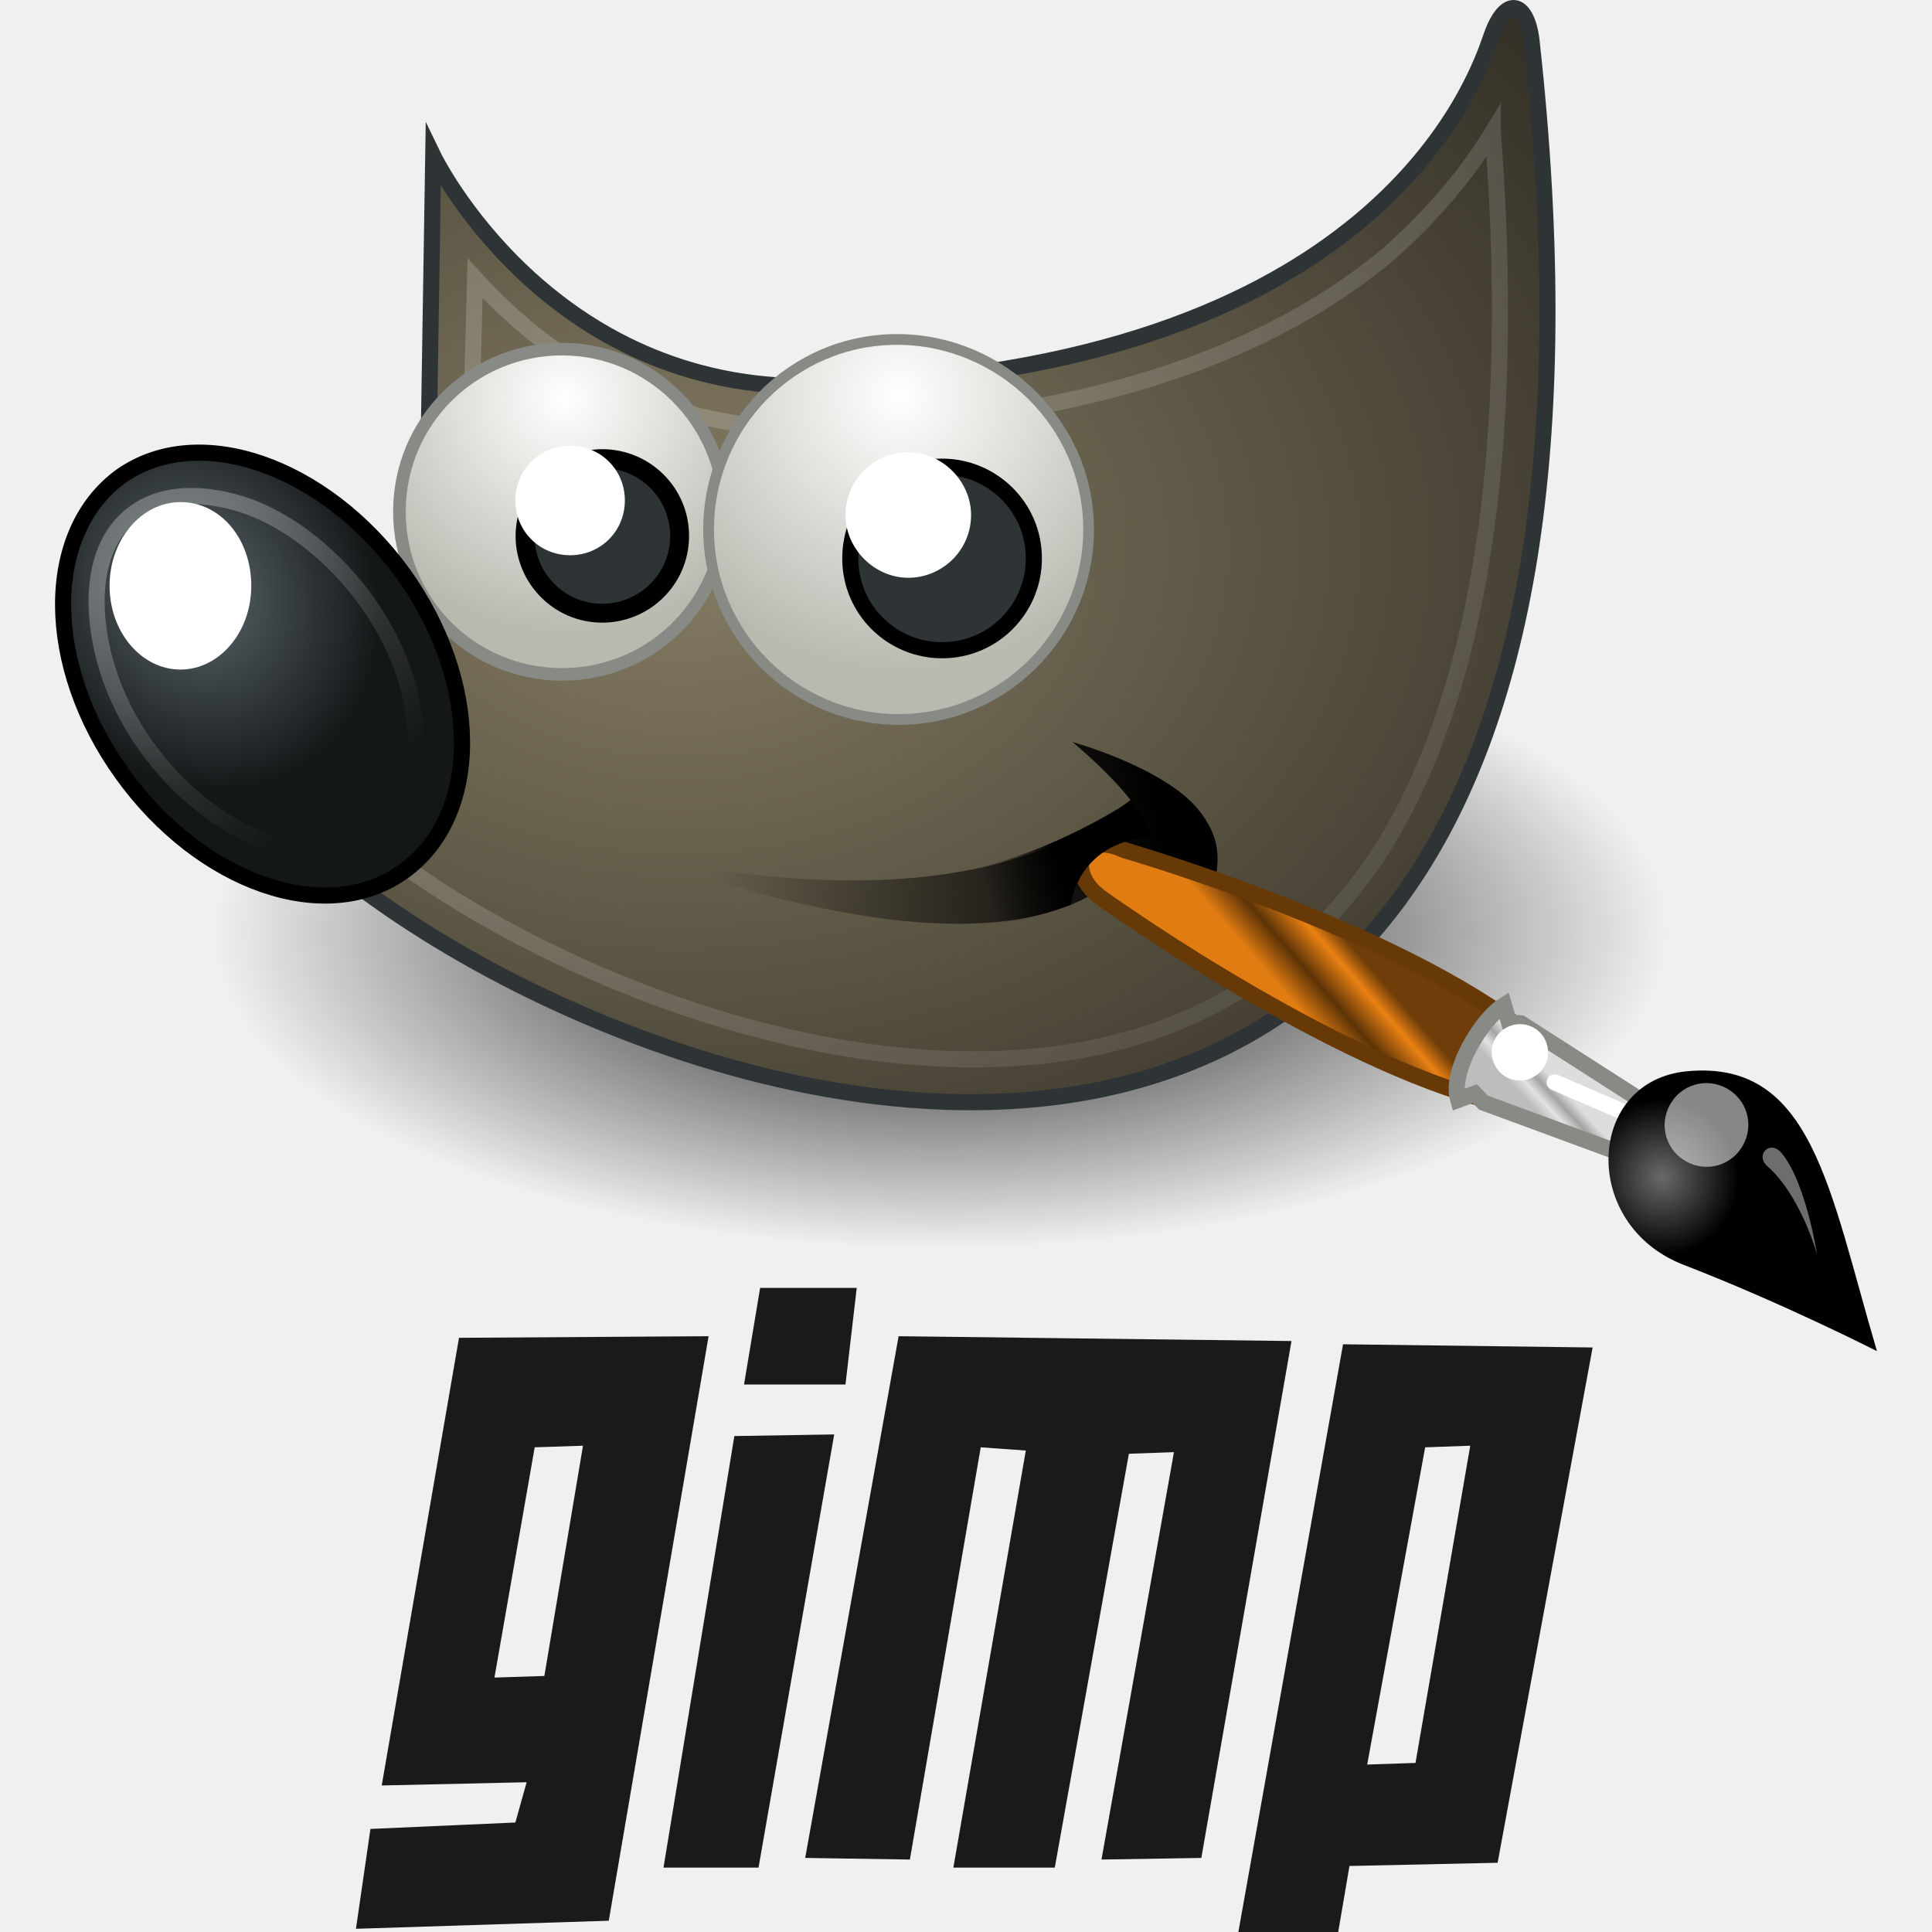
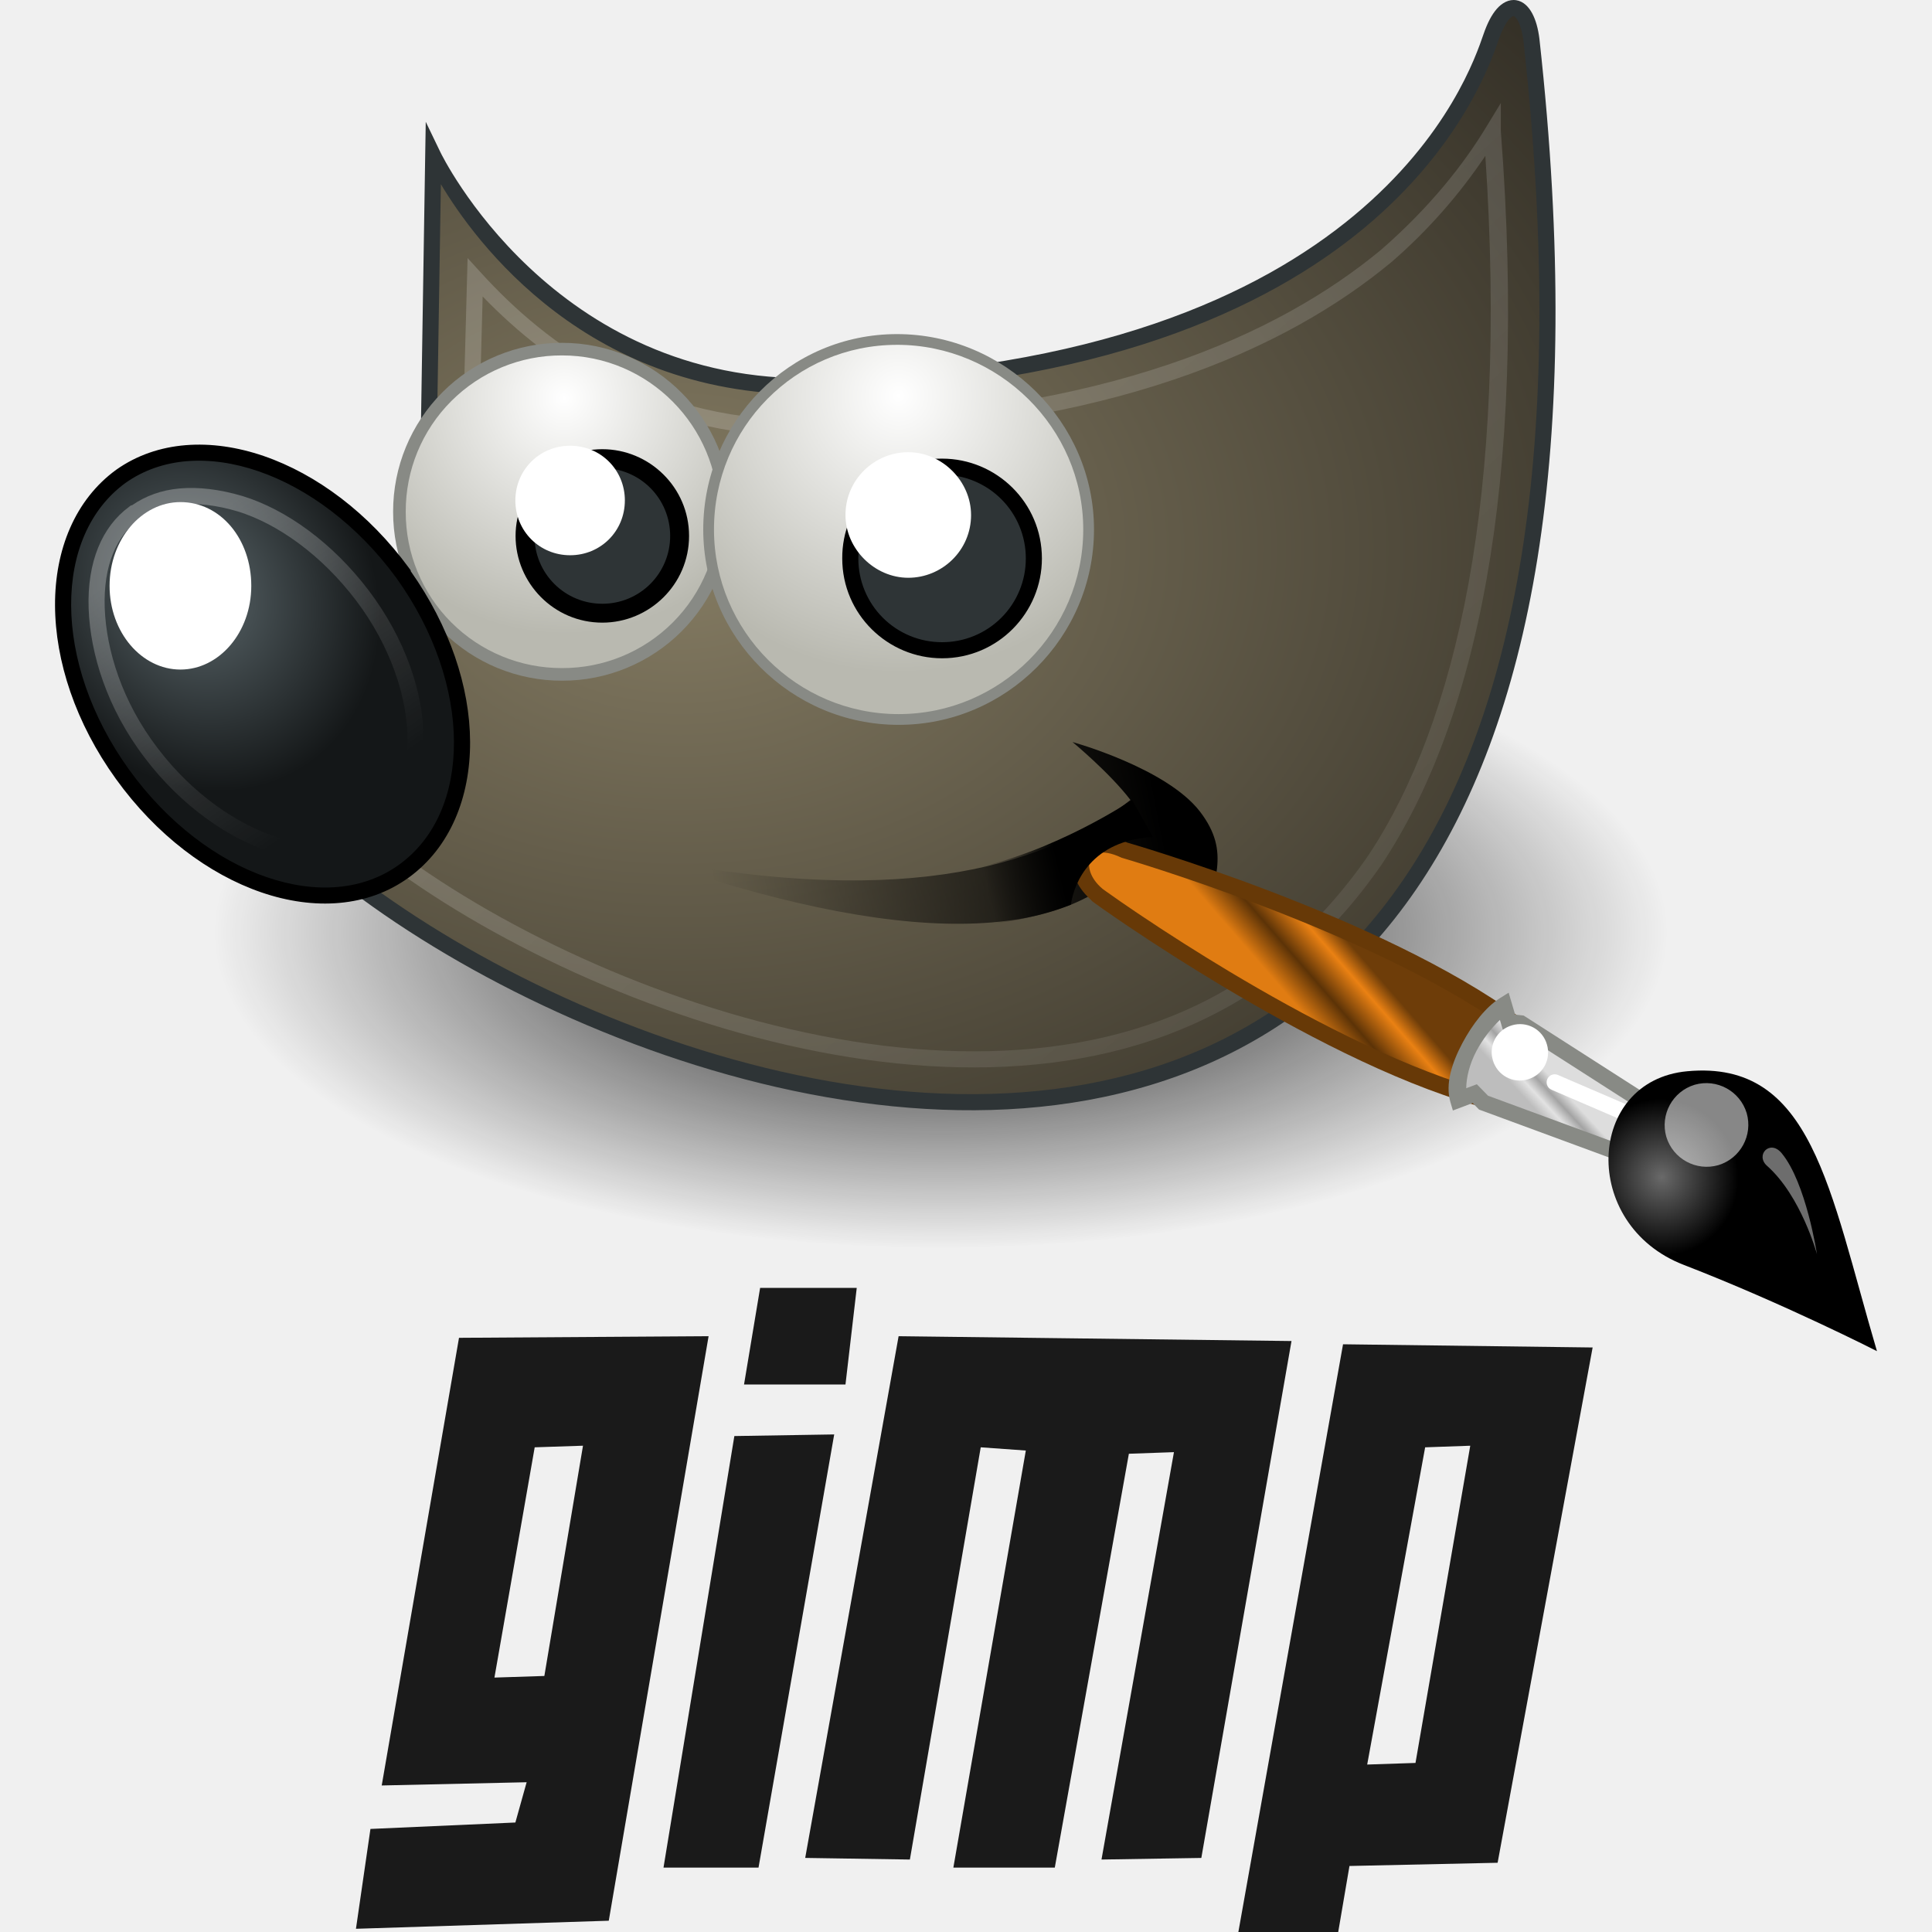
<svg xmlns="http://www.w3.org/2000/svg" viewBox="0 0 128 128">
+   <defs>
+     <linearGradient id="i" x1="1915.16" x2="1892.237" y1="-1061.496" y2="-1081.433" gradientTransform="matrix(.17637 0 0 -.17637 -250.534 -127.211)" gradientUnits="userSpaceOnUse">
+       <stop offset="0" stop-color="#6E3D09" />
+       <stop offset=".242" stop-color="#EA8113" />
+       <stop offset=".621" stop-color="#5C3307" />
+       <stop offset="1" stop-color="#E07C12" />
+     </linearGradient>
+     <linearGradient id="j" x1="2014.528" x2="2023.719" y1="-1149.438" y2="-1140.932" gradientTransform="matrix(.17637 0 0 -.17637 -252.421 -127.965)" gradientUnits="userSpaceOnUse">
+       <stop offset="0" stop-color="#BDBDBD" />
+       <stop offset=".333" stop-color="#E2E2E2" />
+       <stop offset=".667" stop-color="#A3A3A3" />
+       <stop offset="1" stop-color="#ddd" />
+     </linearGradient>
+     <linearGradient id="l" x1="2769.363" x2="2755.794" y1="1.109" y2="12.318" gradientTransform="matrix(.13317 .06972 .06972 -.13317 -251.91 -117.08)" gradientUnits="userSpaceOnUse">
+       <stop offset="0" stop-color="#fff" />
+       <stop offset="1" stop-color="#fff" stop-opacity="0" />
+     </linearGradient>
+     <radialGradient id="k" cx="1284.155" cy="-757.829" r="18.754" gradientTransform="matrix(.271 .00194 -.00198 -.27664 -239.408 -134.152)" gradientUnits="userSpaceOnUse">
+       <stop offset="0" stop-color="#696969" />
+       <stop offset="1" />
+     </radialGradient>
+   </defs>
  <radialGradient id="a" cx="359.596" cy="-303.644" r="45.158" gradientTransform="matrix(1.06683 0 0 -.46407 -321.297 -79.128)" gradientUnits="userSpaceOnUse">
    <stop offset="0" />
    <stop offset="1" stop-opacity="0" />
  </radialGradient>
  <radialGradient id="b" cx="202.968" cy="-16.74" r="47.581" gradientTransform="matrix(1.8915 0 0 -1.38368 -338.863 13.165)" gradientUnits="userSpaceOnUse">
    <stop offset="0" stop-color="#857C63" />
    <stop offset="1" stop-color="#221F19" />
  </radialGradient>
  <linearGradient id="c" x1="377.399" x2="349.841" y1="-70.445" y2="-75.913" gradientTransform="matrix(1.06683 0 0 -1.06683 -325.524 -19.92)" gradientUnits="userSpaceOnUse">
    <stop offset="0" />
    <stop offset="1" stop-opacity="0" />
  </linearGradient>
  <linearGradient id="d" x1="349.459" x2="407.97" y1="-38.103" y2="-104.522" gradientTransform="matrix(1.06683 0 0 -1.06683 -321.43 -20.29)" gradientUnits="userSpaceOnUse">
    <stop offset="0" stop-color="#fff" />
    <stop offset="1" stop-color="#fff" stop-opacity="0" />
  </linearGradient>
  <radialGradient id="e" cx="260.968" cy="17.46" r="8.698" gradientTransform="matrix(1.79761 0 0 -1.79761 -431.74 57.763)" gradientUnits="userSpaceOnUse">
    <stop offset="0" stop-color="#fff" />
    <stop offset="1" stop-color="#B9B9B0" />
  </radialGradient>
  <radialGradient id="f" cx="209.674" cy="-170.214" r="11.954" gradientTransform="matrix(.85027 -.49074 -.57289 -.99322 -262.886 -26.976)" gradientUnits="userSpaceOnUse">
    <stop offset="0" stop-color="#5B676B" />
    <stop offset="1" stop-color="#141718" />
  </radialGradient>
  <linearGradient id="g" x1="157.619" x2="156.868" y1="-207.564" y2="-226.784" gradientTransform="matrix(.852 -.64203 -.64203 -.852 -256.764 -39.57)" gradientUnits="userSpaceOnUse">
    <stop offset="0" stop-color="#fff" />
    <stop offset="1" stop-color="#fff" stop-opacity="0" />
  </linearGradient>
  <radialGradient id="h" cx="238.858" cy="30.974" r="8.698" gradientTransform="matrix(2.1102 0 0 -2.1102 -444.498 91.588)" gradientUnits="userSpaceOnUse">
    <stop offset="0" stop-color="#fff" />
    <stop offset="1" stop-color="#B9B9B0" />
  </radialGradient>
  <linearGradient id="m" x1="367.057" x2="362.519" y1="-72.712" y2="-73.805" gradientTransform="matrix(1.06683 0 0 -1.06683 -321.43 -20.29)" gradientUnits="userSpaceOnUse">
    <stop offset="0" />
    <stop offset="1" stop-opacity="0" />
  </linearGradient>
  <path fill="url(#a)" d="M110.53 61.75c0 11.521-21.55 20.91-48.221 20.91-26.671 0-48.221-9.388-48.221-20.91s21.55-20.91 48.22-20.91c26.672 0 48.222 9.388 48.222 20.91z" />
-   <path fill="url(#b)" stroke="#2e3436" stroke-miterlimit="10" stroke-width="1.067" d="M28.704 10.328s7.574 15.683 25.39 15.256c37.233-.96 43.74-20.376 44.7-23.15.96-2.774 2.348-2.347 2.668.213 12.162 110.097-84.173 62.837-87.587 44.167 19.096-5.548 14.509-16.323 14.509-16.323Z" />
+   <path fill="url(#b)" d="M28.704 10.328s7.574 15.683 25.39 15.256c37.233-.96 43.74-20.376 44.7-23.15.96-2.774 2.348-2.347 2.668.213 12.162 110.097-84.173 62.837-87.587 44.167 19.096-5.548 14.509-16.323 14.509-16.323z" />
+   <path fill="#2e3436" d="M100.451.014c-.483-.077-.943.182-1.283.572-.34.39-.625.939-.879 1.674-.484 1.398-2.284 6.782-8.584 12.02-6.3 5.236-17.1 10.293-35.623 10.77-17.5.42-24.898-14.954-24.898-14.954l-.977-2.026-.037 2.25-.32 20.276.043.103s1.068 2.488-.104 5.69c-1.172 3.201-4.614 7.167-14.062 9.912l-.463.135.086.474c.463 2.533 2.415 5.359 5.394 8.264 2.98 2.905 7.008 5.874 11.701 8.56 9.388 5.374 21.436 9.621 33.055 9.817 11.62.195 22.847-3.714 30.328-14.63 7.481-10.915 11.213-28.737 8.164-56.333V2.58c-.086-.685-.241-1.246-.476-1.687-.236-.442-.582-.803-1.065-.88zm-.166 1.052c.024.004.144.056.29.329.143.27.282.72.357 1.31 3.032 27.452-.717 45.009-7.985 55.613-7.268 10.605-18.059 14.358-29.43 14.166-11.37-.19-23.285-4.377-32.54-9.675-4.628-2.65-8.592-5.576-11.487-8.399-2.734-2.666-4.396-5.215-4.912-7.293 9.178-2.8 12.934-6.868 14.213-10.361 1.245-3.4.231-6.03.127-6.291l.291-18.262c2.193 3.667 9.754 14.277 24.898 13.914 18.709-.482 29.778-5.613 36.28-11.017 6.502-5.405 8.436-11.115 8.912-12.49.225-.653.473-1.093.674-1.323.2-.23.288-.224.312-.22z" />
  <path fill="url(#c)" d="M42.786 56.842c17.816 3.52 26.884.214 32.111-3.84-1.386-1.814-3.84-3.84-3.84-3.84s6.188 1.706 8.428 4.586c2.134 2.774.853 4.588.213 8.108-1.28-3.2-3.627-4.374-3.947-5.654-4.694 6.721-16.536 6.401-32.965.64z" />
-   <path fill="none" stroke="url(#d)" stroke-miterlimit="10" stroke-width="1.067" d="M98.901 8.728c-1.493 2.454-3.734 5.334-7.04 8.215-6.935 5.76-18.564 10.988-37.66 11.415-11.202.32-18.35-5.12-22.724-9.922l-.32 11.842c.32 1.067 1.067 3.627-.213 7.148-1.387 3.734-5.654 7.681-13.122 10.562.64 1.387 1.28 2.773 3.307 4.694 2.667 2.667 6.508 5.547 10.989 8.108 8.96 5.12 20.59 9.174 31.471 9.388 10.882.213 20.697-3.307 27.524-13.229 6.081-9.175 9.602-24.644 7.788-48.22z" opacity=".185" />
-   <path fill="url(#e)" stroke="#888a85" stroke-miterlimit="10" stroke-width=".835" d="M48.013 33.905c0 5.975-4.8 10.775-10.775 10.775s-10.775-4.8-10.775-10.775S31.264 23.13 37.238 23.13s10.775 4.908 10.775 10.775z" />
-   <path fill="url(#f)" stroke="#000" stroke-miterlimit="10" stroke-width="1.067" d="M26.677 37.96c5.227 7.254 5.227 16.002.106 19.736-5.12 3.734-13.442.853-18.67-6.401-5.227-7.255-5.227-16.003-.106-19.737 5.12-3.627 13.442-.746 18.67 6.401Z" />
-   <path fill="#2e3436" stroke="#000" stroke-miterlimit="10" stroke-width="1.252" d="M45.026 35.506c0 2.88-2.347 5.12-5.12 5.12-2.881 0-5.121-2.347-5.121-5.12 0-2.774 2.347-5.121 5.12-5.121 2.774 0 5.121 2.24 5.121 5.12z" />
-   <path fill="none" stroke="url(#g)" stroke-miterlimit="10" stroke-width="1.067" d="M8.86 34.012c-1.6 1.174-2.56 3.307-2.453 6.294.106 2.88 1.173 6.401 3.627 9.602 2.347 3.094 5.44 5.227 8.215 6.08 2.773.854 5.014.64 6.72-.64 1.708-1.28 2.561-3.52 2.561-6.4 0-2.88-1.173-6.401-3.52-9.495-2.347-3.094-5.335-5.228-8.108-6.081-2.88-.853-5.335-.64-7.041.64z" opacity=".281" />
+   <path fill="url(#d)" d="m99.434 6.824-.989 1.627c-1.465 2.409-3.67 5.244-6.931 8.086l-.004.004c-6.833 5.671-18.325 10.858-37.32 11.283h-.005c-11.022.315-18-5.011-22.314-9.748l-.892-.978-.358 13.252.025.082c.319 1.06 1.024 3.43-.203 6.808-1.305 3.514-5.433 7.404-12.812 10.25l-.531.205.238.516c.639 1.384 1.344 2.883 3.414 4.848l.006.003.004.006c2.712 2.71 6.58 5.607 11.092 8.186 9.027 5.158 20.718 9.24 31.724 9.457 11.003.215 21.046-3.389 27.975-13.459l.002-.004.004-.004c6.18-9.326 9.694-24.91 7.875-48.556zm-1.026 3.502c1.515 22.556-1.904 37.522-7.74 46.328-6.725 9.768-16.31 13.201-27.068 12.99-10.756-.211-22.325-4.236-31.217-9.318-4.446-2.54-8.255-5.4-10.877-8.021l-.004-.006-.006-.004c-1.752-1.66-2.372-2.845-2.943-4.06 7.193-2.894 11.46-6.775 12.89-10.624l.002-.002v-.002c1.302-3.58.58-6.237.246-7.36l.286-10.605c4.495 4.642 11.514 9.555 22.24 9.248 19.186-.43 30.946-5.69 37.983-11.537l.006-.004.004-.003a35.424 35.424 0 0 0 6.197-7.02z" opacity=".185" />
+   <path fill="url(#e)" d="M48.013 33.905c0 5.975-4.8 10.775-10.775 10.775-5.975 0-10.775-4.8-10.775-10.775A10.745 10.745 0 0 1 37.238 23.13c5.974 0 10.775 4.908 10.775 10.775z" />
+   <path fill="#888a85" d="M37.238 22.713a11.171 11.171 0 0 0-11.193 11.191 11.172 11.172 0 0 0 11.193 11.194A11.17 11.17 0 0 0 48.43 33.904c0-6.094-4.99-11.191-11.192-11.191zm0 .834c5.746 0 10.358 4.718 10.358 10.357a10.318 10.318 0 0 1-10.358 10.358 10.318 10.318 0 0 1-10.357-10.358 10.318 10.318 0 0 1 10.357-10.357z" />
+   <path fill="url(#f)" d="M26.677 37.96c5.227 7.254 5.227 16.002.106 19.736-5.12 3.734-13.442.853-18.67-6.401-5.227-7.255-5.227-16.003-.106-19.737 5.12-3.627 13.442-.746 18.67 6.401z" />
+   <path d="M12.299 29.494c-1.667.136-3.237.664-4.6 1.629l-.004.002-.002.002c-2.72 1.984-4.06 5.29-4.047 8.98.014 3.69 1.36 7.79 4.034 11.5 2.673 3.71 6.138 6.312 9.634 7.514 3.496 1.202 7.06.993 9.784-.994 2.72-1.984 4.06-5.29 4.047-8.98-.014-3.628-1.35-7.645-3.934-11.305v-.057l-.102-.136-.002-.004c-2.673-3.655-6.139-6.23-9.632-7.432-1.747-.6-3.51-.855-5.176-.719zm.1 1.059c1.496-.12 3.103.11 4.73.67 3.254 1.119 6.56 3.558 9.115 7.048l.002.002c2.553 3.544 3.817 7.447 3.83 10.877.013 3.432-1.207 6.366-3.607 8.116-2.396 1.747-5.555 1.964-8.807.845-3.252-1.118-6.562-3.583-9.117-7.129-2.554-3.545-3.82-7.447-3.832-10.878-.013-3.428 1.206-6.359 3.601-8.11l.004-.002c1.197-.846 2.585-1.319 4.08-1.44z" />
+   <path fill="#2e3436" d="M45.026 35.506c0 2.88-2.347 5.12-5.12 5.12-2.881 0-5.121-2.347-5.121-5.12 0-2.774 2.347-5.121 5.12-5.121 2.774 0 5.121 2.24 5.121 5.12z" />
+   <path d="M39.904 29.76c-3.126 0-5.746 2.619-5.746 5.746 0 3.11 2.527 5.746 5.748 5.746 3.11 0 5.746-2.526 5.746-5.746 0-3.22-2.637-5.746-5.748-5.746zm0 1.252a4.487 4.487 0 0 1 4.496 4.494A4.486 4.486 0 0 1 39.906 40a4.487 4.487 0 0 1-4.496-4.494c0-2.421 2.075-4.494 4.494-4.494z" />
+   <path fill="url(#g)" d="M11.883 32.363c-1.189.108-2.24.492-3.143 1.116h-.054l-.141.103c-.001 0 0 .003-.002.004-1.764 1.297-2.781 3.63-2.67 6.738v.002c.11 2.995 1.214 6.613 3.736 9.905 2.412 3.18 5.575 5.373 8.483 6.267 2.874.885 5.335.675 7.197-.723 1.879-1.408 2.775-3.842 2.775-6.828 0-3.025-1.215-6.635-3.628-9.816-2.408-3.174-5.468-5.375-8.377-6.27h-.006c-1.491-.441-2.9-.613-4.17-.498zm.115 1.059c1.103-.098 2.361.05 3.748.46 2.637.812 5.551 2.879 7.838 5.893 2.28 3.007 3.412 6.437 3.412 9.172 0 2.775-.81 4.823-2.348 5.975-1.549 1.162-3.57 1.38-6.242.557-2.642-.813-5.665-2.885-7.947-5.893v-.002h-.002c-2.384-3.11-3.416-6.532-3.518-9.297-.102-2.86.802-4.787 2.233-5.84l.01-.008c.766-.574 1.712-.92 2.816-1.017z" opacity=".281" />
  <path fill="#fff" d="M16.648 38.813c0 3.094-2.133 5.547-4.694 5.547S7.26 41.907 7.26 38.813s2.134-5.548 4.694-5.548c2.667 0 4.694 2.454 4.694 5.548zm24.75-5.654c0 2.027-1.6 3.627-3.626 3.627s-3.628-1.6-3.628-3.627 1.6-3.628 3.628-3.628 3.627 1.6 3.627 3.628z" />
-   <path fill="url(#h)" stroke="#888a85" stroke-miterlimit="10" stroke-width=".712" d="M72.124 35.079c0 6.934-5.654 12.588-12.589 12.588-6.934 0-12.588-5.654-12.588-12.588 0-6.934 5.547-12.589 12.481-12.589 6.935 0 12.696 5.655 12.696 12.589z" />
-   <path fill="#2e3436" stroke="#000" stroke-miterlimit="10" stroke-width="1.067" d="M68.496 37c0 3.306-2.667 6.08-6.08 6.08-3.308 0-6.082-2.667-6.082-6.08 0-3.415 2.668-6.082 6.081-6.082 3.308 0 6.081 2.667 6.081 6.081z" />
+   <path fill="url(#h)" d="M72.124 35.079c0 6.934-5.654 12.588-12.589 12.588-6.934 0-12.588-5.654-12.588-12.588 0-6.934 5.547-12.589 12.481-12.589 6.935 0 12.696 5.655 12.696 12.589z" />
+   <path fill="#888a85" d="M59.428 22.135c-7.128 0-12.836 5.82-12.836 12.943 0 7.128 5.816 12.945 12.943 12.945 7.129 0 12.945-5.817 12.945-12.945 0-7.131-5.924-12.943-13.052-12.943zm0 .71c6.741 0 12.34 5.496 12.34 12.233 0 6.74-5.491 12.233-12.233 12.233-6.74 0-12.232-5.492-12.232-12.233 0-6.744 5.384-12.232 12.125-12.232z" />
+   <path fill="#2e3436" d="M68.496 37c0 3.306-2.667 6.08-6.08 6.08-3.308 0-6.082-2.667-6.082-6.08 0-3.415 2.668-6.082 6.081-6.082 3.308 0 6.081 2.667 6.081 6.081z" />
+   <path d="M62.414 30.385A6.565 6.565 0 0 0 55.801 37c0 3.702 3.02 6.613 6.615 6.613 3.702 0 6.613-3.02 6.613-6.613v-.002c0-3.703-3.02-6.613-6.615-6.613zm0 1.066a5.536 5.536 0 0 1 5.549 5.547V37a5.536 5.536 0 0 1-5.547 5.547A5.537 5.537 0 0 1 56.867 37c0-3.137 2.412-5.549 5.547-5.549z" />
  <path fill="#fff" d="M64.336 34.119c0 2.347-1.92 4.16-4.16 4.16-2.241 0-4.161-1.92-4.161-4.16 0-2.347 1.92-4.16 4.16-4.16s4.16 1.92 4.16 4.16z" />
-   <g transform="rotate(-106.43 22.195 6.416) scale(.43377)">
-     <linearGradient id="i" x1="1915.16" x2="1892.237" y1="-1061.496" y2="-1081.433" gradientTransform="matrix(-.115 .39 .39 .115 524.484 -501.144)" gradientUnits="userSpaceOnUse">
-       <stop offset="0" stop-color="#6E3D09" />
-       <stop offset=".242" stop-color="#EA8113" />
-       <stop offset=".621" stop-color="#5C3307" />
-       <stop offset="1" stop-color="#E07C12" />
-     </linearGradient>
-     <path fill="url(#i)" stroke="#673907" stroke-linecap="round" stroke-width="2.461" d="m-144.8 139 9.2 8.6c20.7-15.8 42.3-49.7 42.3-49.7 4.9-5.5-.3-9.3-5.4-5.9 0-.1-32.1 24.9-46.1 47z" />
-     <linearGradient id="j" x1="2014.528" x2="2023.719" y1="-1149.438" y2="-1140.932" gradientTransform="matrix(-.115 .39 .39 .115 527.382 -504.824)" gradientUnits="userSpaceOnUse">
-       <stop offset="0" stop-color="#BDBDBD" />
-       <stop offset=".333" stop-color="#E2E2E2" />
-       <stop offset=".667" stop-color="#A3A3A3" />
-       <stop offset="1" stop-color="#ddd" />
-     </linearGradient>
-     <path fill="url(#j)" stroke="#888a85" stroke-linecap="round" stroke-width="2.461" d="m-162.4 161.9 5.6 4.8 21-18.2.7-1.7h2.7c-1.1-3.9-7.3-10.8-11.9-10.8l.2 2.7-1.7.9z" />
-     <path fill="none" stroke="#fff" stroke-linecap="round" stroke-linejoin="round" stroke-width="2.461" d="m-145.9 150.9-10.8 13" />
-     <radialGradient id="k" cx="1284.155" cy="-757.829" r="18.754" gradientTransform="matrix(-.181 .598 .613 .176 532.577 -472.016)" gradientUnits="userSpaceOnUse">
-       <stop offset="0" stop-color="#696969" />
-       <stop offset="1" />
-     </radialGradient>
-     <path fill="url(#k)" d="M-199.2 186.5c25.8 0 45.5 3.1 49.2-15.7 3-15.2-17.8-22.4-28.2-8.9-10 13-21 24.6-21 24.6z" />
-     <path fill="#fff" d="M-152.3 171.3c0 3.5-2.9 6.4-6.4 6.4-3.5 0-6.4-2.9-6.4-6.4 0-3.5 2.9-6.4 6.4-6.4 3.5 0 6.4 2.9 6.4 6.4z" opacity=".528" />
-     <path fill="#fff" d="M-135.7 147.1c0 2.4-1.9 4.3-4.3 4.3s-4.3-1.9-4.3-4.3 1.9-4.3 4.3-4.3 4.3 1.9 4.3 4.3z" />
-     <linearGradient id="l" x1="2769.363" x2="2755.794" y1="1.109" y2="12.318" gradientTransform="matrix(-.241 .249 .249 .241 502.979 -510.793)" gradientUnits="userSpaceOnUse">
-       <stop offset="0" stop-color="#fff" />
-       <stop offset="1" stop-color="#fff" stop-opacity="0" />
-     </linearGradient>
-     <path fill="url(#l)" d="M-182.4 181.9s9.2.2 15.1-3.5c2.1-1.3 3.8 1.6 1.2 2.7-5.4 2.3-16.3.8-16.3.8z" opacity=".428" />
-   </g>
+   <path fill="url(#i)" d="m97.916 72.71 2.45-4.882c-9.114-6.674-25.868-11.502-25.868-11.502-2.89-1.364-3.833 1.266-1.793 2.97-.041.013 14.299 10.301 25.211 13.415z" />
+   <path fill="#673907" d="M71.202 58.078c.179.543.554 1.077 1.08 1.541v.002l.059.067.022.019c.004.002.01.01.014.012l.043.034.128.094c.108.079.267.193.473.339.413.29 1.016.707 1.773 1.217a141.405 141.405 0 0 0 6.135 3.896c4.963 2.975 11.295 6.343 16.84 7.925l.426.121.198-.395 2.652-5.286-.364-.267c-9.266-6.785-26.036-11.584-26.036-11.584l.08.03c-.792-.374-1.498-.5-2.106-.393-.607.106-1.102.479-1.346.977-.243.498-.26 1.077-.07 1.651zm1.032-.313c-.117-.355-.1-.668-.002-.87.099-.202.254-.338.572-.394.318-.056.814 0 1.466.308l.04.018.04.012s16.286 4.742 25.324 11.177l-2.025 4.037c-5.277-1.579-11.37-4.792-16.172-7.67a140.462 140.462 0 0 1-6.087-3.866 99.26 99.26 0 0 1-2.214-1.533 6.808 6.808 0 0 1-.11-.082l-.006-.004-.013-.01c-.442-.37-.695-.768-.813-1.123z" />
+   <path fill="url(#j)" d="m109.603 77.224 1.31-2.92-10.149-6.503-.793-.083-.331-1.123c-1.488.936-3.598 4.362-3.033 6.276l1.098-.415.583.597z" />
+   <path fill="#888a85" d="m96.257 73.573 1.31-.494.424.433 11.895 4.385.204-.454 1.498-3.34-10.642-6.82-.564-.06-.43-1.455-.596.374c-.896.564-1.796 1.696-2.473 2.974-.678 1.278-1.146 2.693-.788 3.906zm.883-1.474c.01-.71.213-1.592.685-2.483a8.315 8.315 0 0 1 1.547-2.044l.189.64 1.022.106 9.655 6.188-.918 2.044-10.734-3.956-.742-.76z" />
+   <path fill="#fff" d="M102.512 71.497a.534.534 0 0 0 .279.701l6.734 2.9a.534.534 0 0 0 .7-.28.534.534 0 0 0-.278-.701l-6.734-2.899a.534.534 0 0 0-.701.28z" />
+   <path fill="url(#k)" d="M124.353 89.517c-3.165-10.735-4.292-19.311-12.568-18.544-6.692.616-7.136 10.154-.243 12.824 6.635 2.566 12.811 5.72 12.811 5.72z" />
+   <path fill="#fff" d="M112.275 71.868a2.796 2.796 0 0 1 3.448 1.878 2.796 2.796 0 0 1-1.878 3.448 2.796 2.796 0 0 1-3.448-1.878 2.796 2.796 0 0 1 1.878-3.448z" opacity=".528" />
+   <path fill="#fff" d="M100.17 67.93a1.851 1.851 0 0 1 2.316 1.262 1.851 1.851 0 0 1-1.261 2.317 1.851 1.851 0 0 1-2.317-1.262 1.851 1.851 0 0 1 1.262-2.316z" />
+   <path fill="url(#l)" d="M120.378 83.091s-1.045-3.852-3.309-5.853c-.798-.714.2-1.777.976-.83 1.62 1.964 2.333 6.683 2.333 6.683z" opacity=".428" />
  <path fill="url(#m)" d="M61.989 61.216c3.947.427 7.574-.747 8.961-1.28.214-1.494 1.387-4.267 5.441-4.48l-1.387-2.454s-5.227 3.52-10.775 4.587z" />
  <path fill="#1a1a1a" d="m30.41 88.634-5.12 29.658 9.601-.214-.746 2.668-9.602.426-.96 6.615 16.75-.534 6.613-38.726zm5.655 22.403-3.307.107 2.667-15.256 3.2-.106zm12.588-15.895 6.615-.107-5.014 28.698h-6.295zm4.694 27.95 6.188-34.565 26.03.32-5.974 34.246-6.614.106 4.8-26.99-2.986.106-4.908 27.418h-6.72l4.8-27.631-2.987-.214-4.694 27.311zm35.633-34.03L82.045 128h6.615l.746-4.374 9.815-.213 6.295-34.139zm4.8 27.737-3.2.107 3.84-21.017 2.988-.106zM50.36 85.327h6.401l-.746 6.4h-6.721z" />
</svg>
